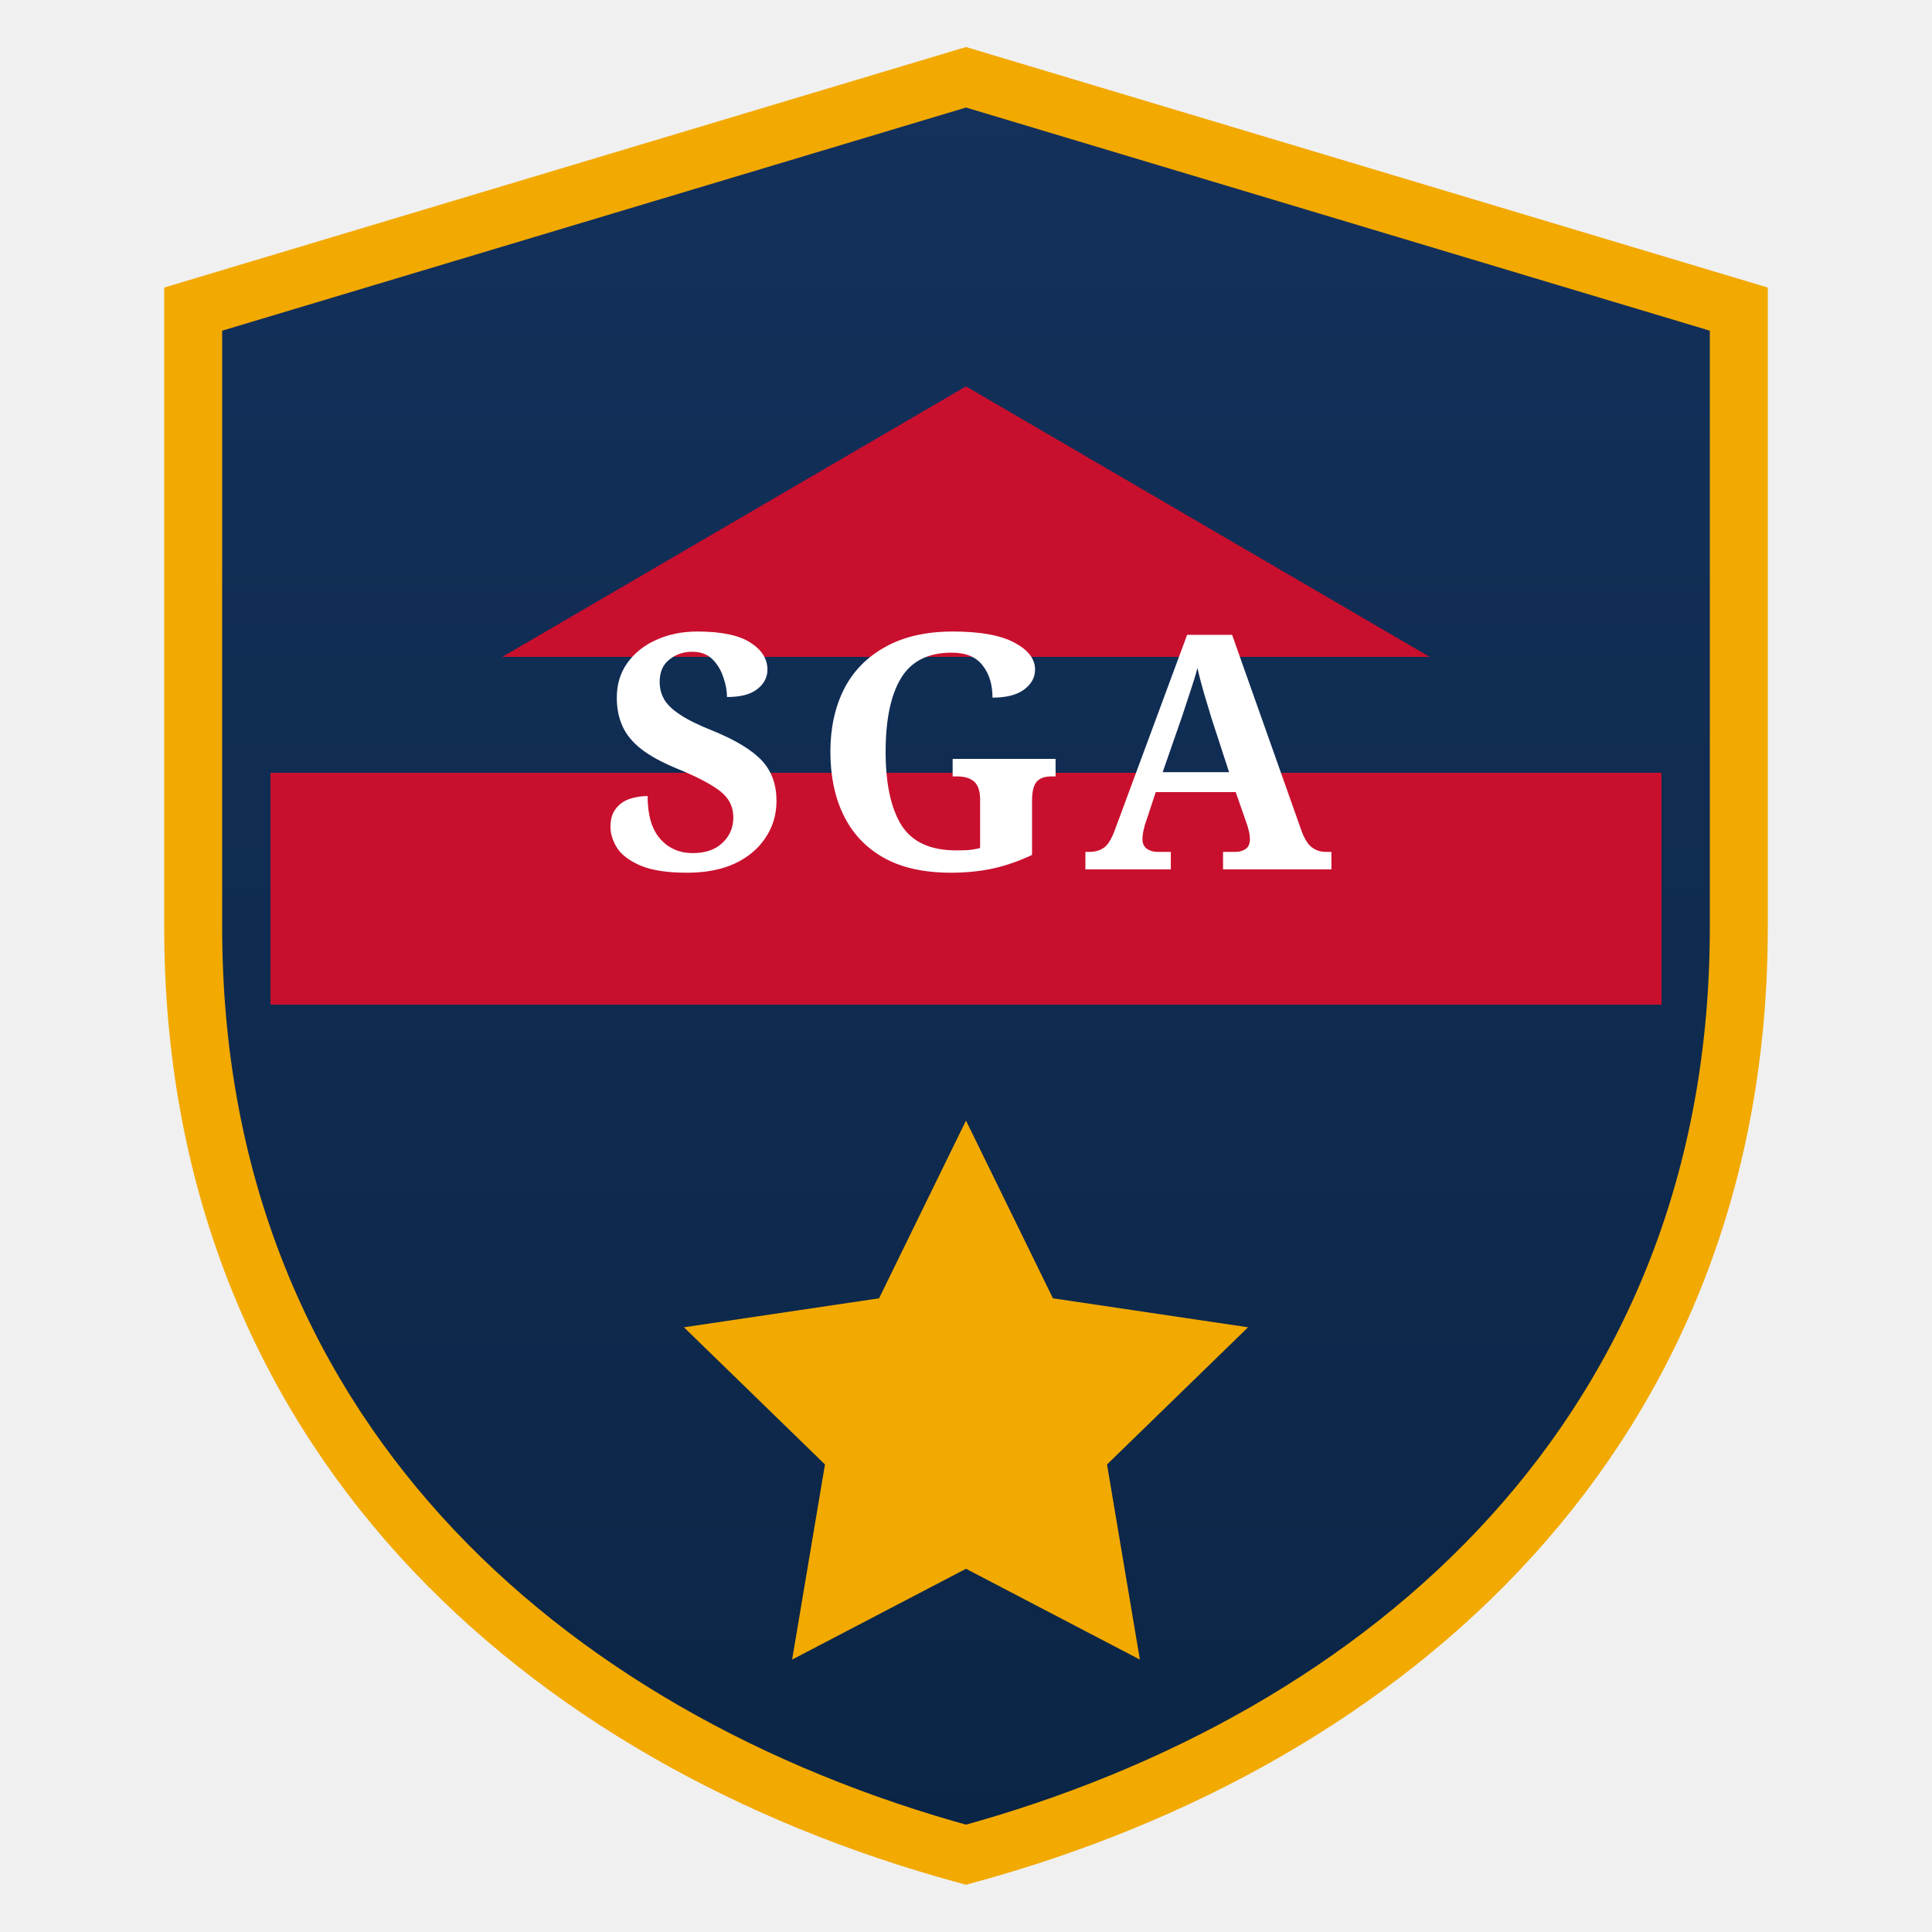
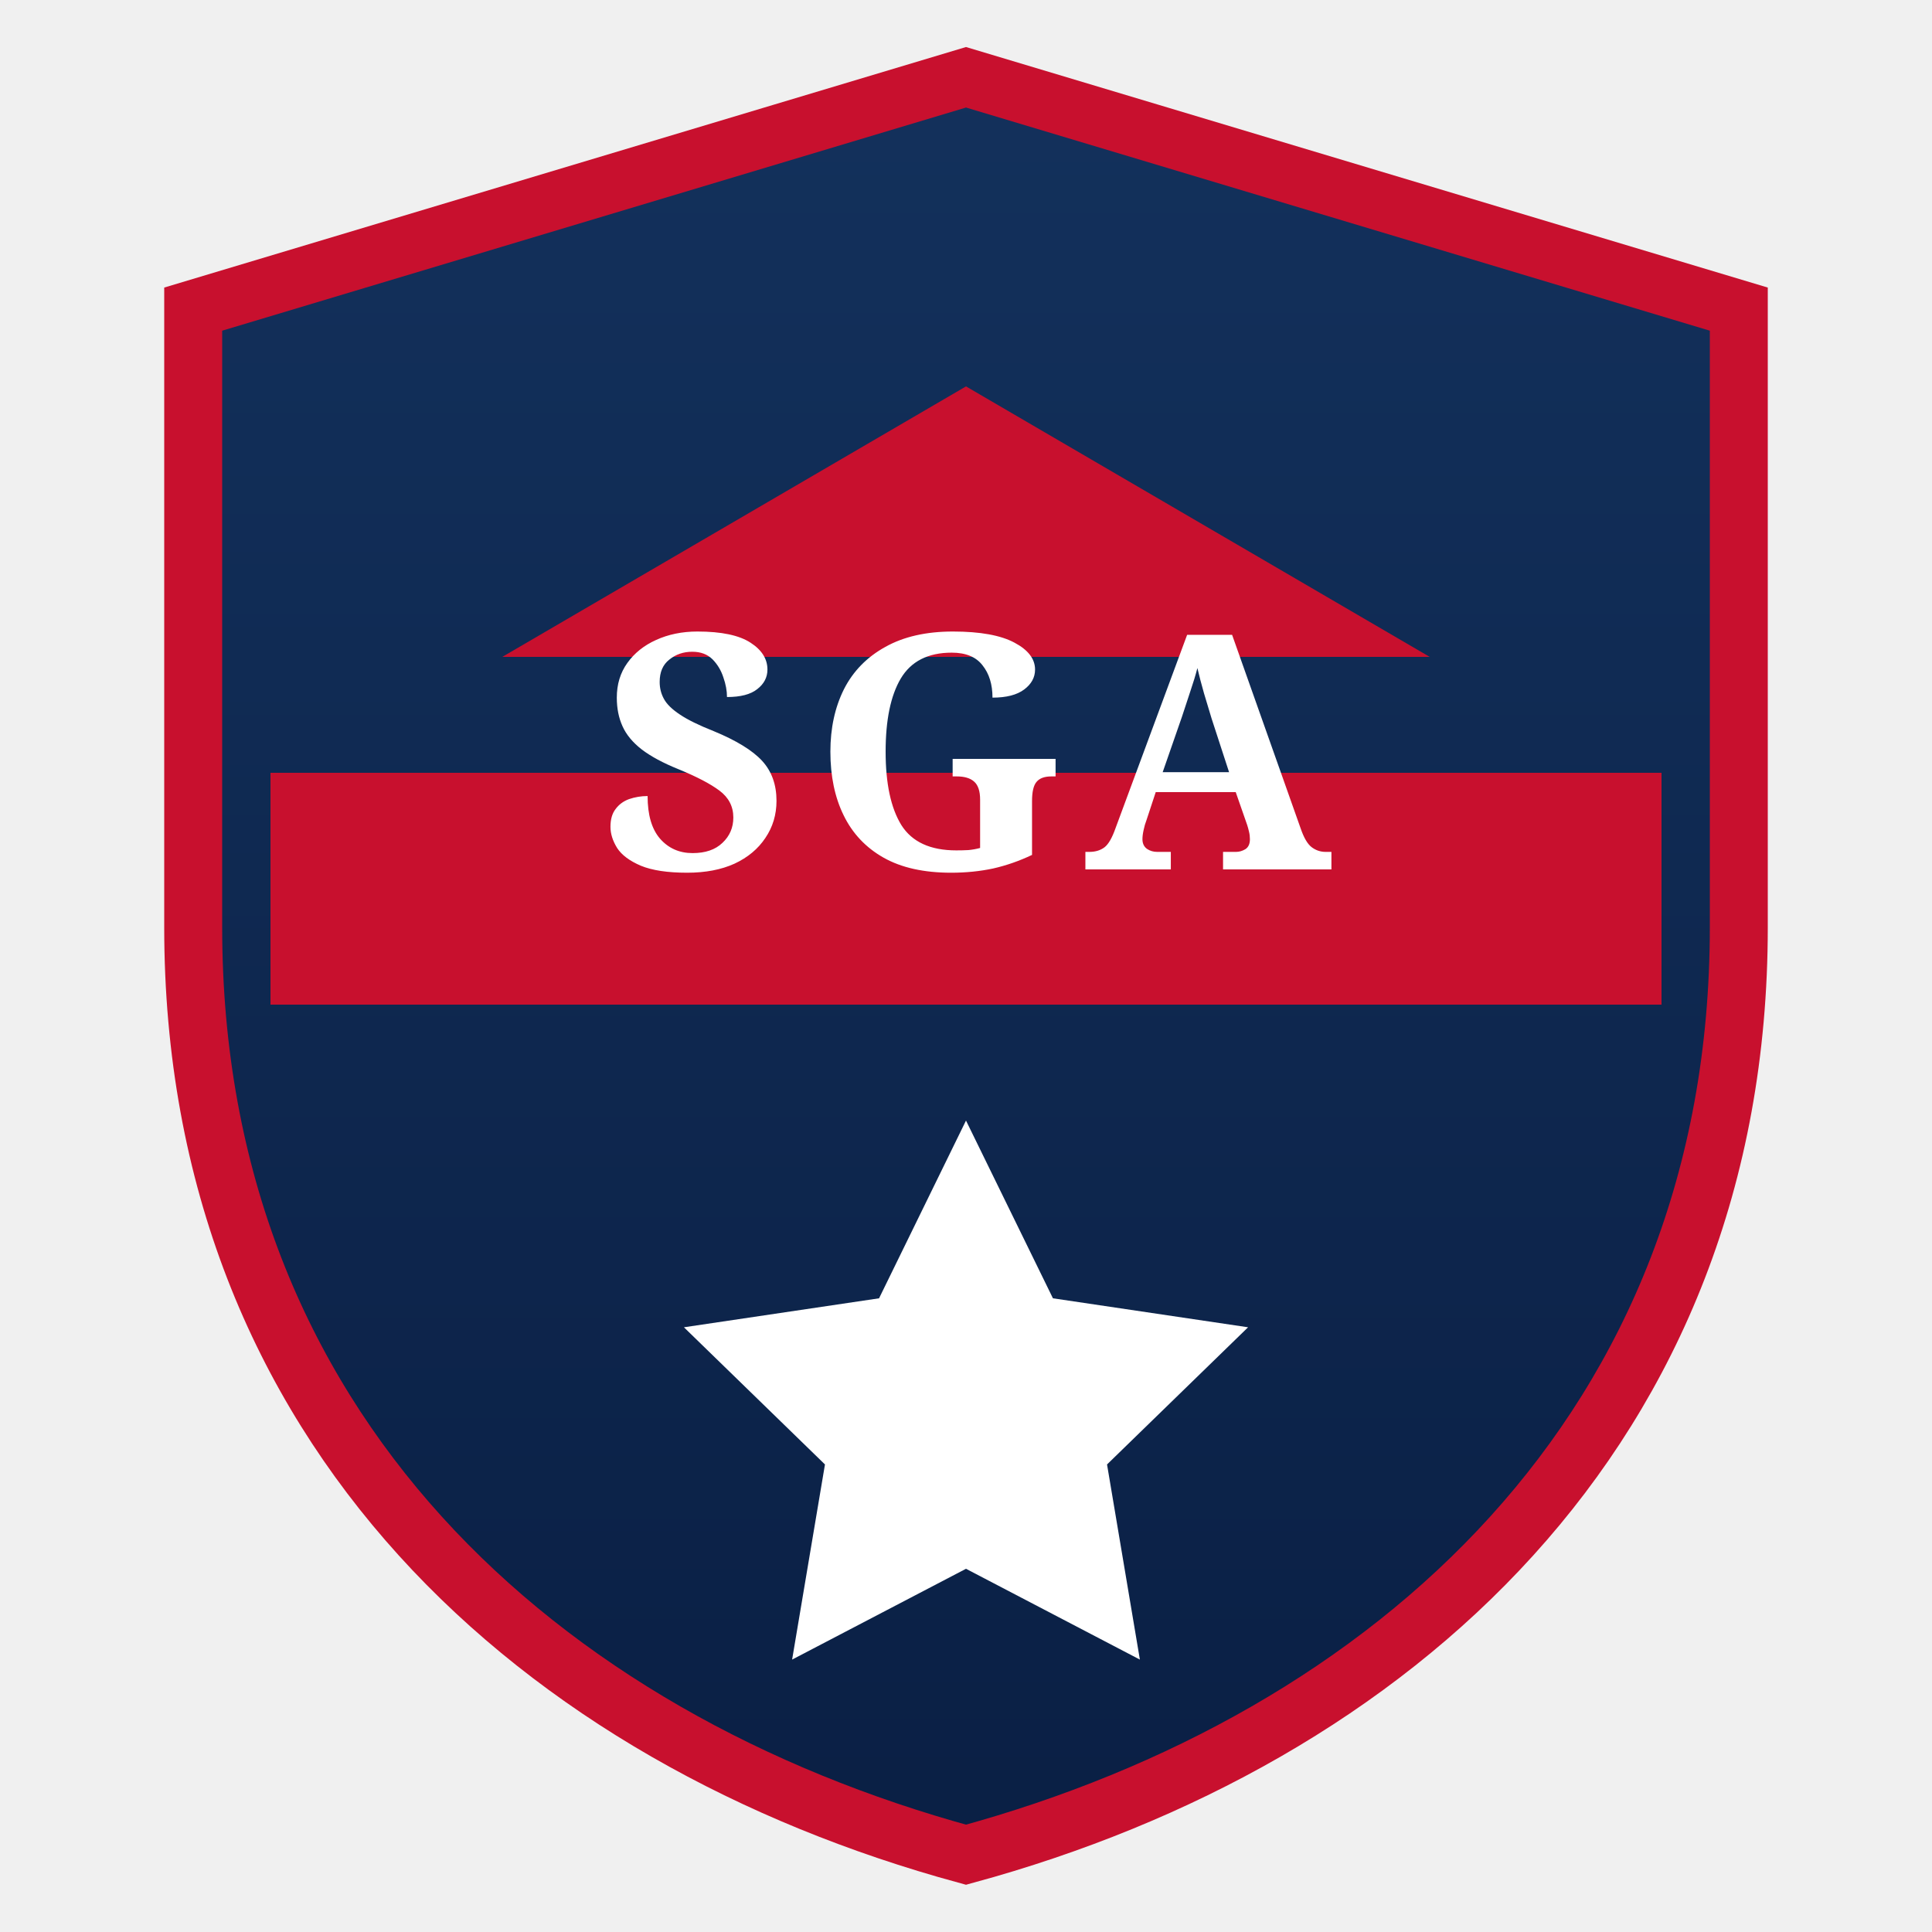
<svg xmlns="http://www.w3.org/2000/svg" viewBox="0 0 100 100" role="img" aria-label="UVA Wise SGA crest">
  <defs>
    <linearGradient id="shield" x1="0" y1="0" x2="0" y2="1">
      <stop offset="0" stop-color="#13315C" />
-       <stop offset="1" stop-color="#0B2545" />
+       <stop offset="1" stop-color="#0A1F44" />
    </linearGradient>
  </defs>
-   <path d="M50 4 L90 16 V48 C90 74 72 90 50 96 C28 90 10 74 10 48 V16 Z" fill="url(#shield)" stroke="#F2A900" stroke-width="3" />
+   <path d="M50 4 L90 16 V48 C90 74 72 90 50 96 C28 90 10 74 10 48 V16 Z" fill="url(#shield)" stroke="#C8102E" stroke-width="3" />
  <path d="M14 40 H86 V52 H14 Z" fill="#C8102E" />
  <path d="M50 20 L74 34 H26 Z" fill="#C8102E" />
-   <path d="M50 58 l4.5 9.2 10.1 1.5 -7.3 7.1 1.7 10.1 -9-4.7 -9 4.7 1.7-10.1 -7.3-7.1 10.1-1.5 Z" fill="#F2A900" />
+   <path d="M50 58 l4.5 9.2 10.1 1.5 -7.3 7.1 1.7 10.1 -9-4.7 -9 4.7 1.7-10.1 -7.3-7.1 10.1-1.5 Z" fill="#FFFFFF" />
  <text x="50" y="45" text-anchor="middle" font-family="Georgia, serif" font-weight="700" font-size="17" fill="#FFFFFF" letter-spacing="1">SGA</text>
</svg>
